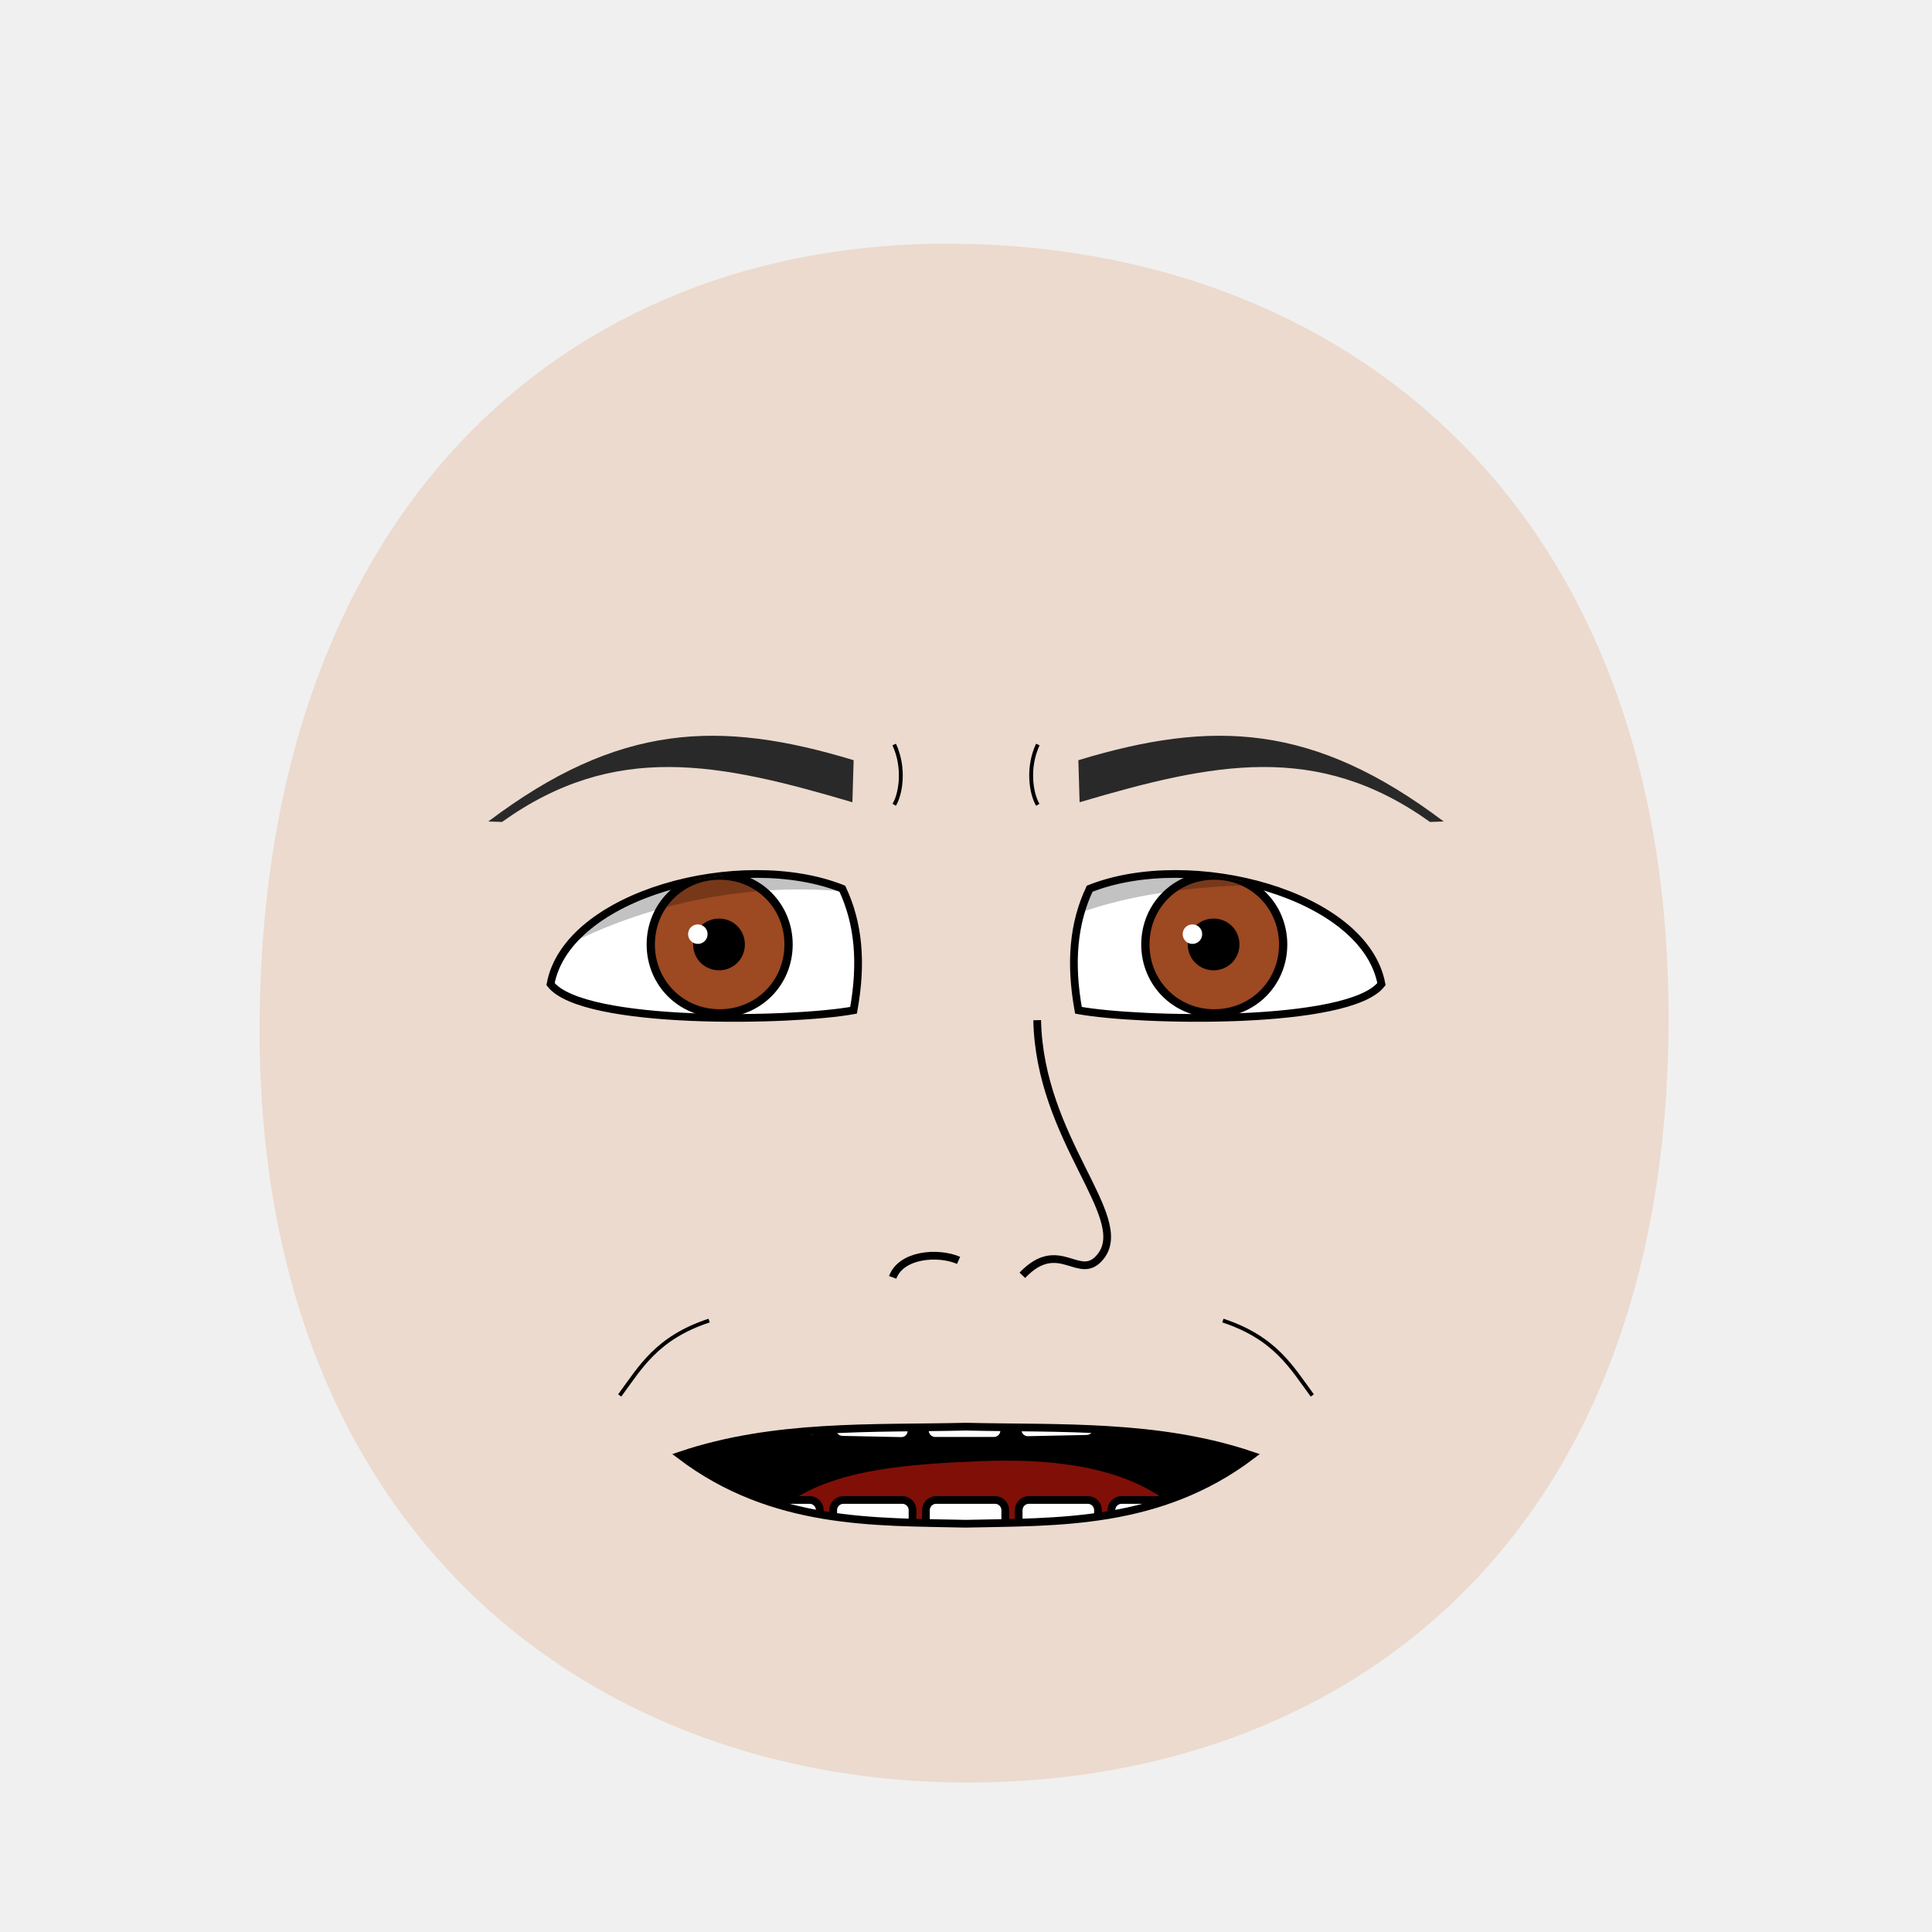
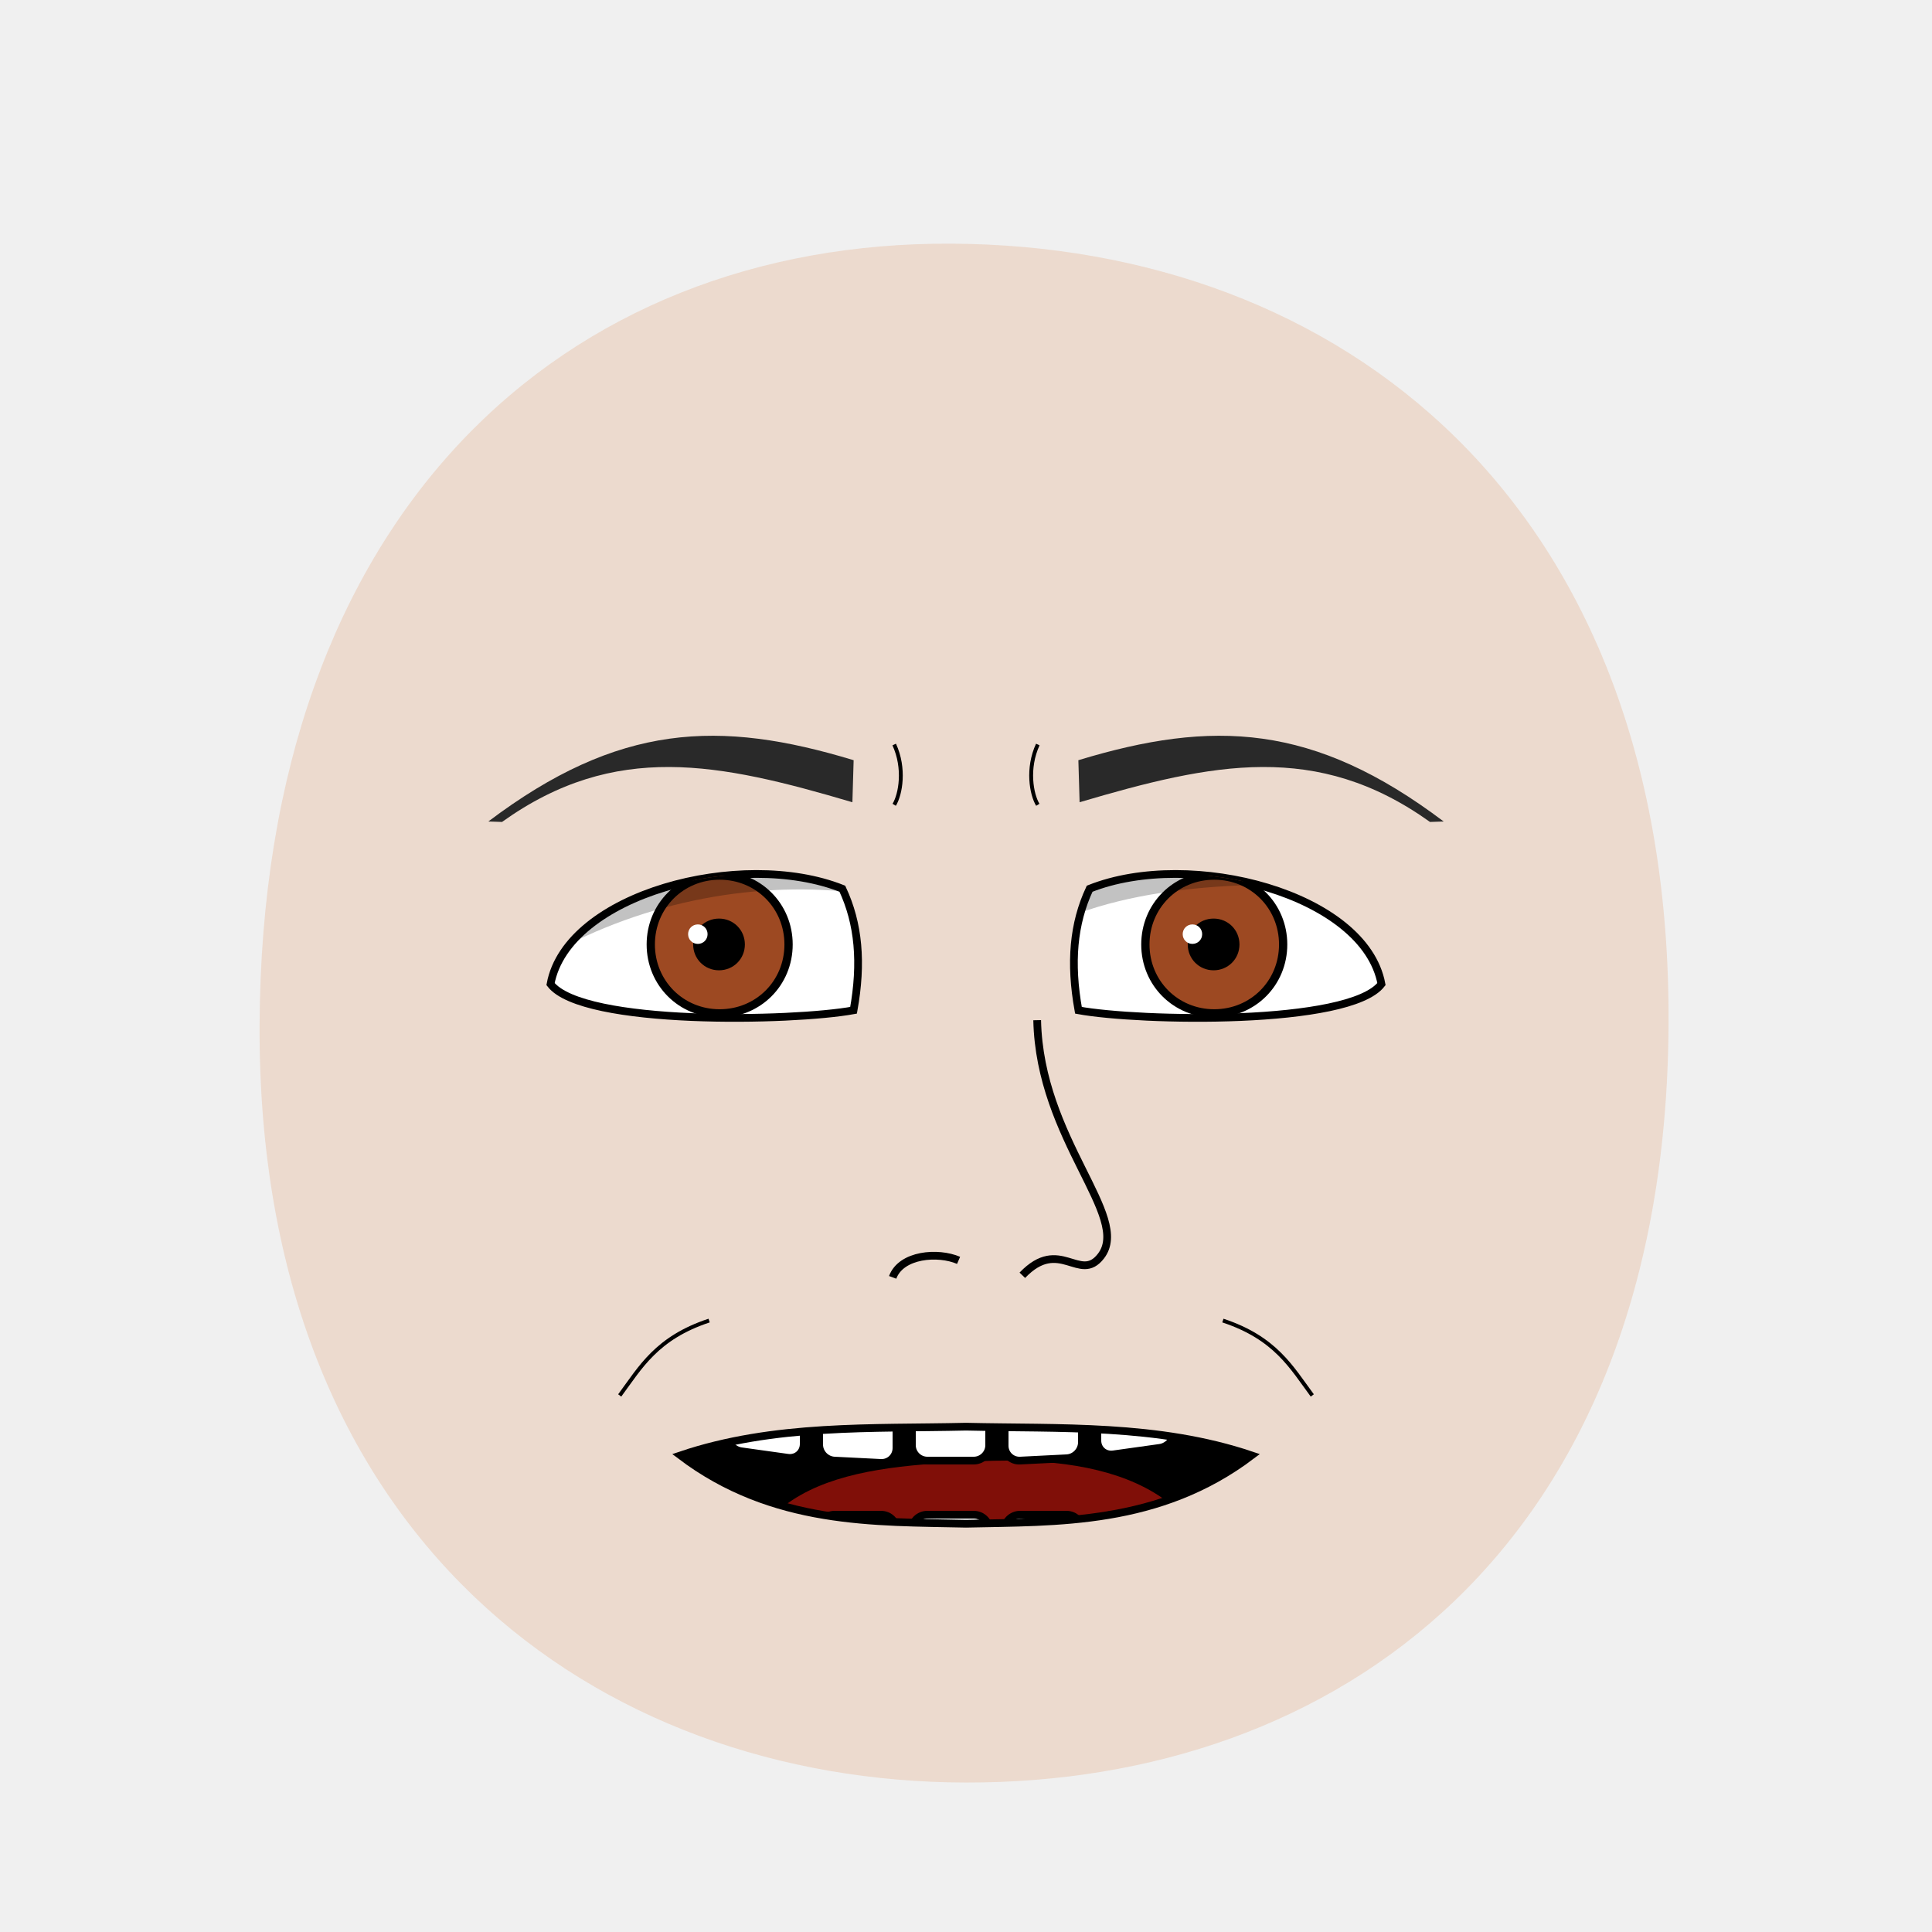
<svg xmlns="http://www.w3.org/2000/svg" xmlns:xlink="http://www.w3.org/1999/xlink" id="emoticon-front-view" viewBox="0 0 250 250" height="100%" width="100%" version="1.1">
  <defs id="defs">
    <clipPath id="clipPath-left-eye">
      <use transform="matrix(1,0,0,1,0,0)" x="0" width="1" xlink:href="#left-eye-outline" height="1" y="0" id="use-left-eye-outline-1">
</use>
    </clipPath>
    <clipPath id="clipPath-right-eye">
      <use transform="matrix(-1,0,0,1,250,0)" id="use-left-eye-outline-2" y="0" height="250" xlink:href="#left-eye-outline" width="250" x="0" morph="fixed">
</use>
    </clipPath>
    <clipPath id="clipPath-mouth" clipPathUnits="userSpaceOnUse">
      <use transform="matrix(1,0,0,1,0,0)" height="250" y="0" x="0" xlink:href="#mouth-outline" id="use-mouth-outline" width="250">
</use>
    </clipPath>
  </defs>
  <g id="head" morph="fixed">
    <path style="fill:#e9c6af;stroke:none;stroke-width:1.0;fill-opacity:0.53" d="M 124.98,230.66 C 172.77,230.75 215.51,200.57 215.91,132.64 216.3,64.72 173.26,31.81 123.18,31.53 73.1,31.24 33.88,66.28 33.59,132.64 33.3,199.01 77.19,230.57 124.98,230.66 Z" id="head-outline">
</path>
  </g>
  <g id="left-eye">
    <path d="M 109,115 C 111.11,119.5 111.56,124.58 110.45,130.73 102.59,132.17 75.43,132.75 71.24,127.34 73.4,115.68 95.9,109.79 109,115 Z" style="fill:#ffffff;stroke:#000000;stroke-width:1" id="left-eye-outline">
</path>
    <g clip-path="url(#clipPath-left-eye)" id="left-eyeball">
      <g id="left-lens">
        <path d="M 1,0.5 C 1,0.78 0.78,1 0.5,1 0.22,1 0,0.78 0,0.5 0,0.22 0.22,0 0.5,0 0.78,0 1,0.22 1,0.5 z" transform="matrix(17.83,0,0,17.83,84.21,113.3)" style="fill:#9d4922;stroke:#000000;stroke-width:0.06" id="iris" morph="relative">
</path>
        <path d="M 1,0.5 C 1,0.78 0.78,1 0.5,1 0.22,1 0,0.78 0,0.5 0,0.22 0.22,0 0.5,0 0.78,0 1,0.22 1,0.5 z" transform="matrix(5.72,0,0,5.72,90.18,119.35)" style="fill:#000000;stroke:#000000;stroke-width:0.17" id="pupil" morph="relative">
</path>
        <path d="M 1,0.5 C 1,0.78 0.78,1 0.5,1 0.22,1 0,0.78 0,0.5 0,0.22 0.22,0 0.5,0 0.78,0 1,0.22 1,0.5 z" transform="matrix(2.52,0,0,2.52,89.04,119.62)" style="fill:#ffffff;stroke:none" id="glare" morph="transform-only">
</path>
      </g>
      <path d="M 50,75 125,75 125,118.99 C 100.32,109.39 66.84,117.59 50,142.9 Z" style="opacity:0.24;fill:#000000;stroke:#000000;stroke-width:0px" id="left-lid-shadow">
</path>
    </g>
  </g>
  <g id="right-eye">
    <use transform="matrix(-1,0,0,1,250,0)" id="right-eye-outline" y="0" height="250" xlink:href="#left-eye-outline" width="250" x="0" morph="fixed">
</use>
    <g clip-path="url(#clipPath-right-eye)" id="right-eyeball">
      <use transform="matrix(1,0,0,1,64,0)" id="right-lens" y="0" height="1" xlink:href="#left-lens" width="1" x="0" morph="fixed">
</use>
      <path d="M 125,129.08 125,75 200,75 200,118.41 C 188.91,115.73 138.27,107.09 125,129.08 Z" style="opacity:0.24;fill:#000000;stroke:#000000;stroke-width:0px" id="right-lid-shadow">
</path>
    </g>
  </g>
  <path d="M 110.3,103.81 C 93.05,98.71 79.59,95.9 64.96,106.36 L 63.19,106.3 C 80.03,93.59 93.07,93.09 110.46,98.37 Z" style="fill:#292929;stroke-width:1" id="left-eye-brow">
</path>
  <use transform="matrix(-1,0,0,1,250,0)" x="0" width="250" xlink:href="#left-eye-brow" height="250" y="0" id="right-eye-brow">
</use>
  <g id="mouth">
    <g id="mouth-interior" clip-path="url(#clipPath-mouth)">
      <rect style="fill:#000000;stroke:none" id="mouth-background" x="68.16" width="119.944" height="66.556" y="159.934">
</rect>
      <path d="M 94.84,211.42 C 94.51,191.12 110.73,189.74 126.96,189.07 144.51,188.36 158.42,193.11 158.42,211.42 137.23,211.42 116.04,211.42 94.84,211.42 Z" style="fill:#800f08;stroke:none" id="tongue">
</path>
-       <g transform="matrix(1,0,0,1,0.5,-1.01)" morph="fix-children" id="upper-teeth">
-         <rect width="10.356" x="96.362" ry="1.325" transform="matrix(0.991225,0.1321854,0,1,0,0)" rx="1.336" y="158.085" height="15.123" id="tooth-02" style="fill:#ffffff;fill-opacity:1;stroke:#000000;stroke-width:1.004;stroke-opacity:1">
- </rect>
-         <rect rx="1.325" y="169.917" height="15.123" transform="matrix(0.999781,0.02092668,0,1,0,0)" id="tooth-03" width="10.267" x="107.205" ry="1.325" style="fill:#ffffff;fill-opacity:1;stroke:#000000;stroke-width:1;stroke-opacity:1">
- </rect>
-         <rect width="10.265" x="119.182" ry="1.325" rx="1.325" y="172.327" height="15.123" id="tooth-04" style="fill:#ffffff;fill-opacity:1;stroke:#000000;stroke-opacity:1">
- </rect>
-         <rect rx="1.325" y="175.003" height="15.123" transform="matrix(0.999781,-0.02092669,0,1,0,0)" id="tooth-05" width="10.267" x="131.211" ry="1.325" style="fill:#ffffff;fill-opacity:1;stroke:#000000;stroke-width:1;stroke-opacity:1">
- </rect>
-         <rect width="10.394" x="144.894" ry="1.325" transform="matrix(0.9876076,-0.1569434,0,1,0,0)" rx="1.341" y="194.778" height="15.123" id="tooth-06" style="fill:#ffffff;fill-opacity:1;stroke:#000000;stroke-width:1.006;stroke-opacity:1">
- </rect>
+       <g transform="matrix(1,0,0,1,0,0)" morph="fix-children" id="upper-teeth">
+         <use id="tooth-02" xlink:href="#tooth-04" transform="matrix(1,0.14,0,1,-24,-18)" />
+         <use id="tooth-03" xlink:href="#tooth-04" transform="matrix(1,0.05,0,1,-12,-6)" />
+         <rect height="15" id="tooth-04" rx="2" ry="2" style="fill:#ffffff;fill-opacity:1;stroke:#000000;stroke-opacity:1" width="10" x="118" y="174" />
+         <use id="tooth-05" xlink:href="#tooth-04" transform="matrix(1,-0.05,0,1,12,6)" />
+         <use id="tooth-06" xlink:href="#tooth-04" transform="matrix(1,-0.14,0,1,24,16)" />
      </g>
-       <g transform="matrix(1,0,0,1,0.5,22)" id="lower-teeth" morph="fix-children">
-         <rect style="fill:#ffffff;fill-opacity:1;stroke:#000000;stroke-opacity:1" ry="1.325" x="95.315" width="10.265" id="tooth-09" height="15.123" y="172.091" rx="1.325">
- </rect>
-         <rect style="fill:#ffffff;fill-opacity:1;stroke:#000000;stroke-opacity:1" id="tooth-10" height="15.123" y="172.091" rx="1.325" ry="1.325" x="107.315" width="10.265">
- </rect>
-         <rect style="fill:#ffffff;fill-opacity:1;stroke:#000000;stroke-opacity:1" ry="1.325" x="119.315" width="10.265" id="tooth-11" height="15.123" y="172.091" rx="1.325">
- </rect>
-         <rect style="fill:#ffffff;fill-opacity:1;stroke:#000000;stroke-opacity:1" id="tooth-12" height="15.123" y="172.091" rx="1.325" ry="1.325" x="131.315" width="10.265">
- </rect>
-         <rect style="fill:#ffffff;fill-opacity:1;stroke:#000000;stroke-opacity:1" ry="1.325" x="143.315" width="10.265" id="tooth-13" height="15.123" y="172.091" rx="1.325">
- </rect>
+       <g transform="matrix(1,0,0,1,0,22)" id="lower-teeth" morph="fix-children">
+         <use id="tooth-09" transform="translate(-24,0)" xlink:href="#tooth-04" />
+         <use id="tooth-10" transform="translate(-12,0)" xlink:href="#tooth-04" />
+         <use id="tooth-11" transform="translate(0,0)" xlink:href="#tooth-04" />
+         <use id="tooth-12" transform="translate(12,0)" xlink:href="#tooth-04" />
+         <use id="tooth-13" transform="translate(24,0)" xlink:href="#tooth-04" />
      </g>
    </g>
    <path style="fill:none;stroke:#000000;stroke-width:1px" d="M 161.96,188.33 C 150,197.38 136.77,196.91 125,197.17 113.24,196.91 100,197.38 88.05,188.33 100.14,184.24 112.99,184.89 125,184.61 137.02,184.89 149.86,184.24 161.96,188.33 Z" id="mouth-outline">
</path>
  </g>
  <g id="wrinkles">
    <path d="M 115.71,96.34 C 117.13,99.42 116.54,102.77 115.71,104.14" style="fill:none;stroke:#000000;stroke-width:0.5" id="wrinkle-left-brow">
</path>
    <path d="M 80.19,180.57 C 82.87,176.95 84.95,173.13 91.76,170.88" style="fill:none;stroke:#000000;stroke-width:0.5" id="wrinkle-left-cheek">
</path>
    <use transform="matrix(-1,0,0,1,250,0)" morph="fixed" height="250" y="0" x="0" xlink:href="#wrinkle-left-brow" id="wrinkle-right-brow" width="250">
</use>
    <use transform="matrix(-1,0,0,1,250,0)" morph="fixed" height="250" y="0" x="0" xlink:href="#wrinkle-left-cheek" id="wrinkle-right-cheek" width="250">
</use>
  </g>
  <g id="nose">
    <path d="M 115.51,165.29 C 116.61,162.31 121.38,161.94 124.04,163.09 M 134.21,132.01 C 134.54,147.48 146.42,157.41 142.46,162.54 139.7,166.12 137.13,159.96 132.29,165.02" style="fill:none;stroke:#000000" id="nose-path">
</path>
  </g>
</svg>
